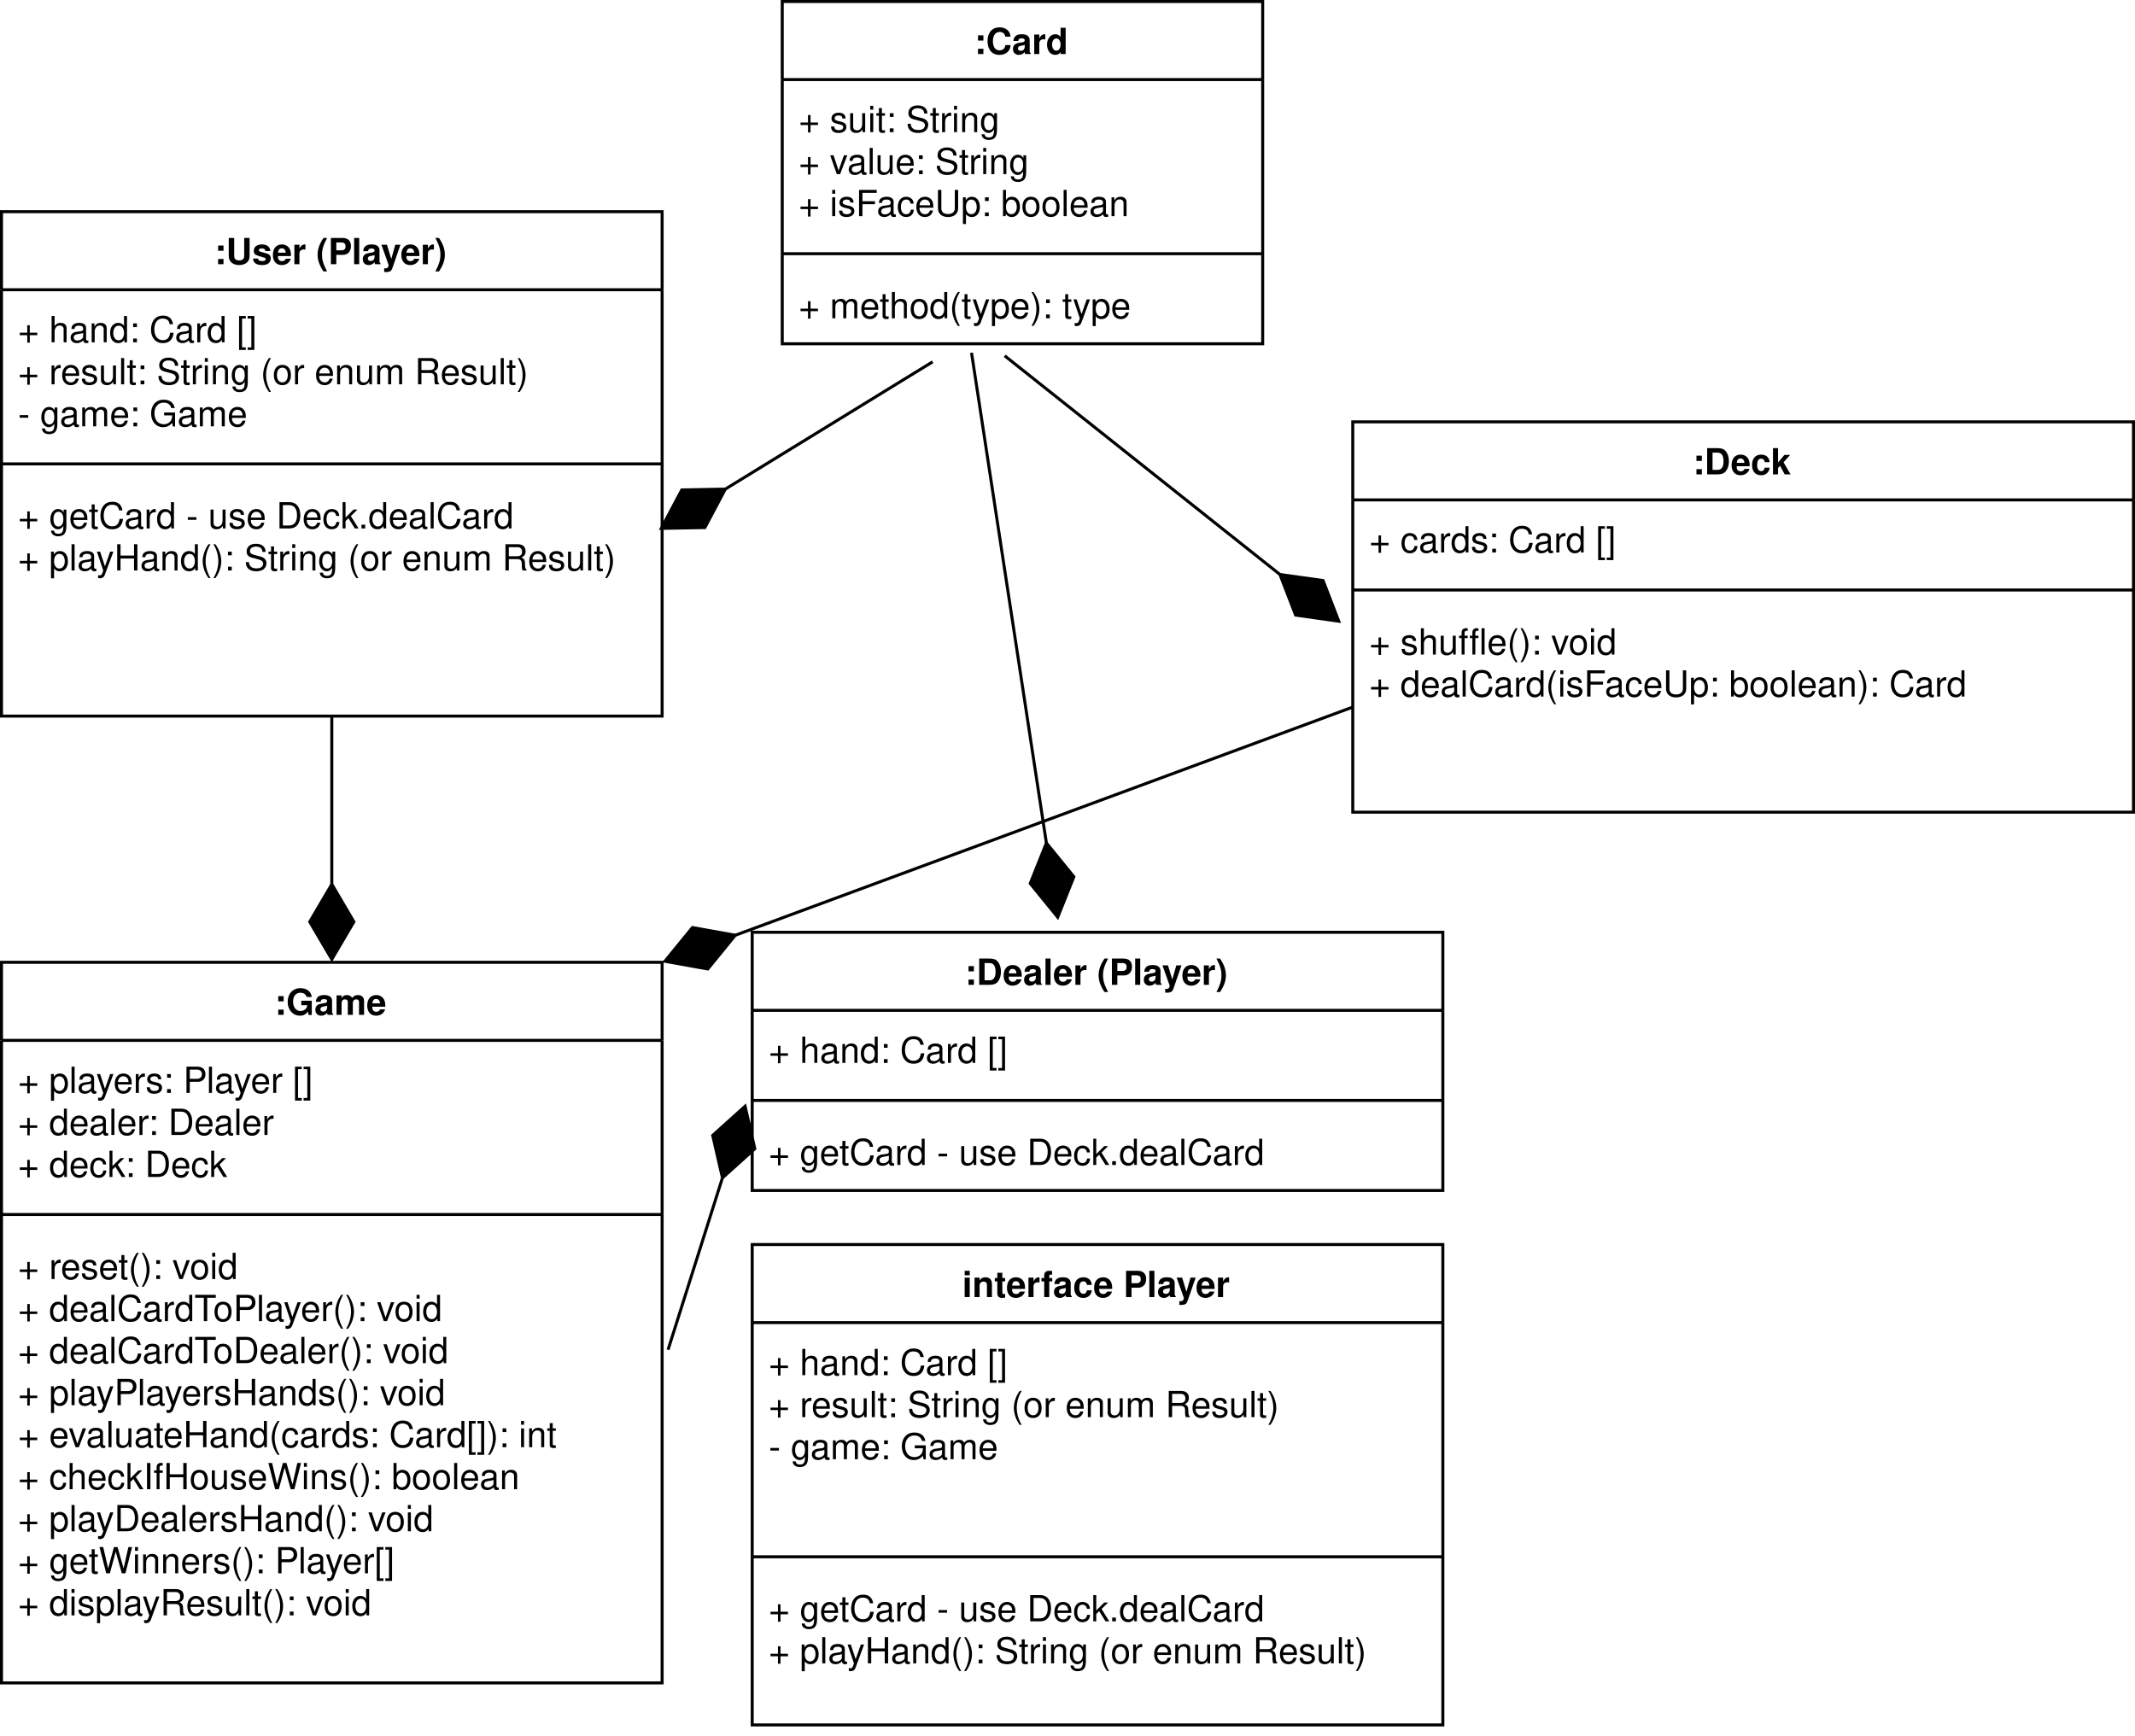
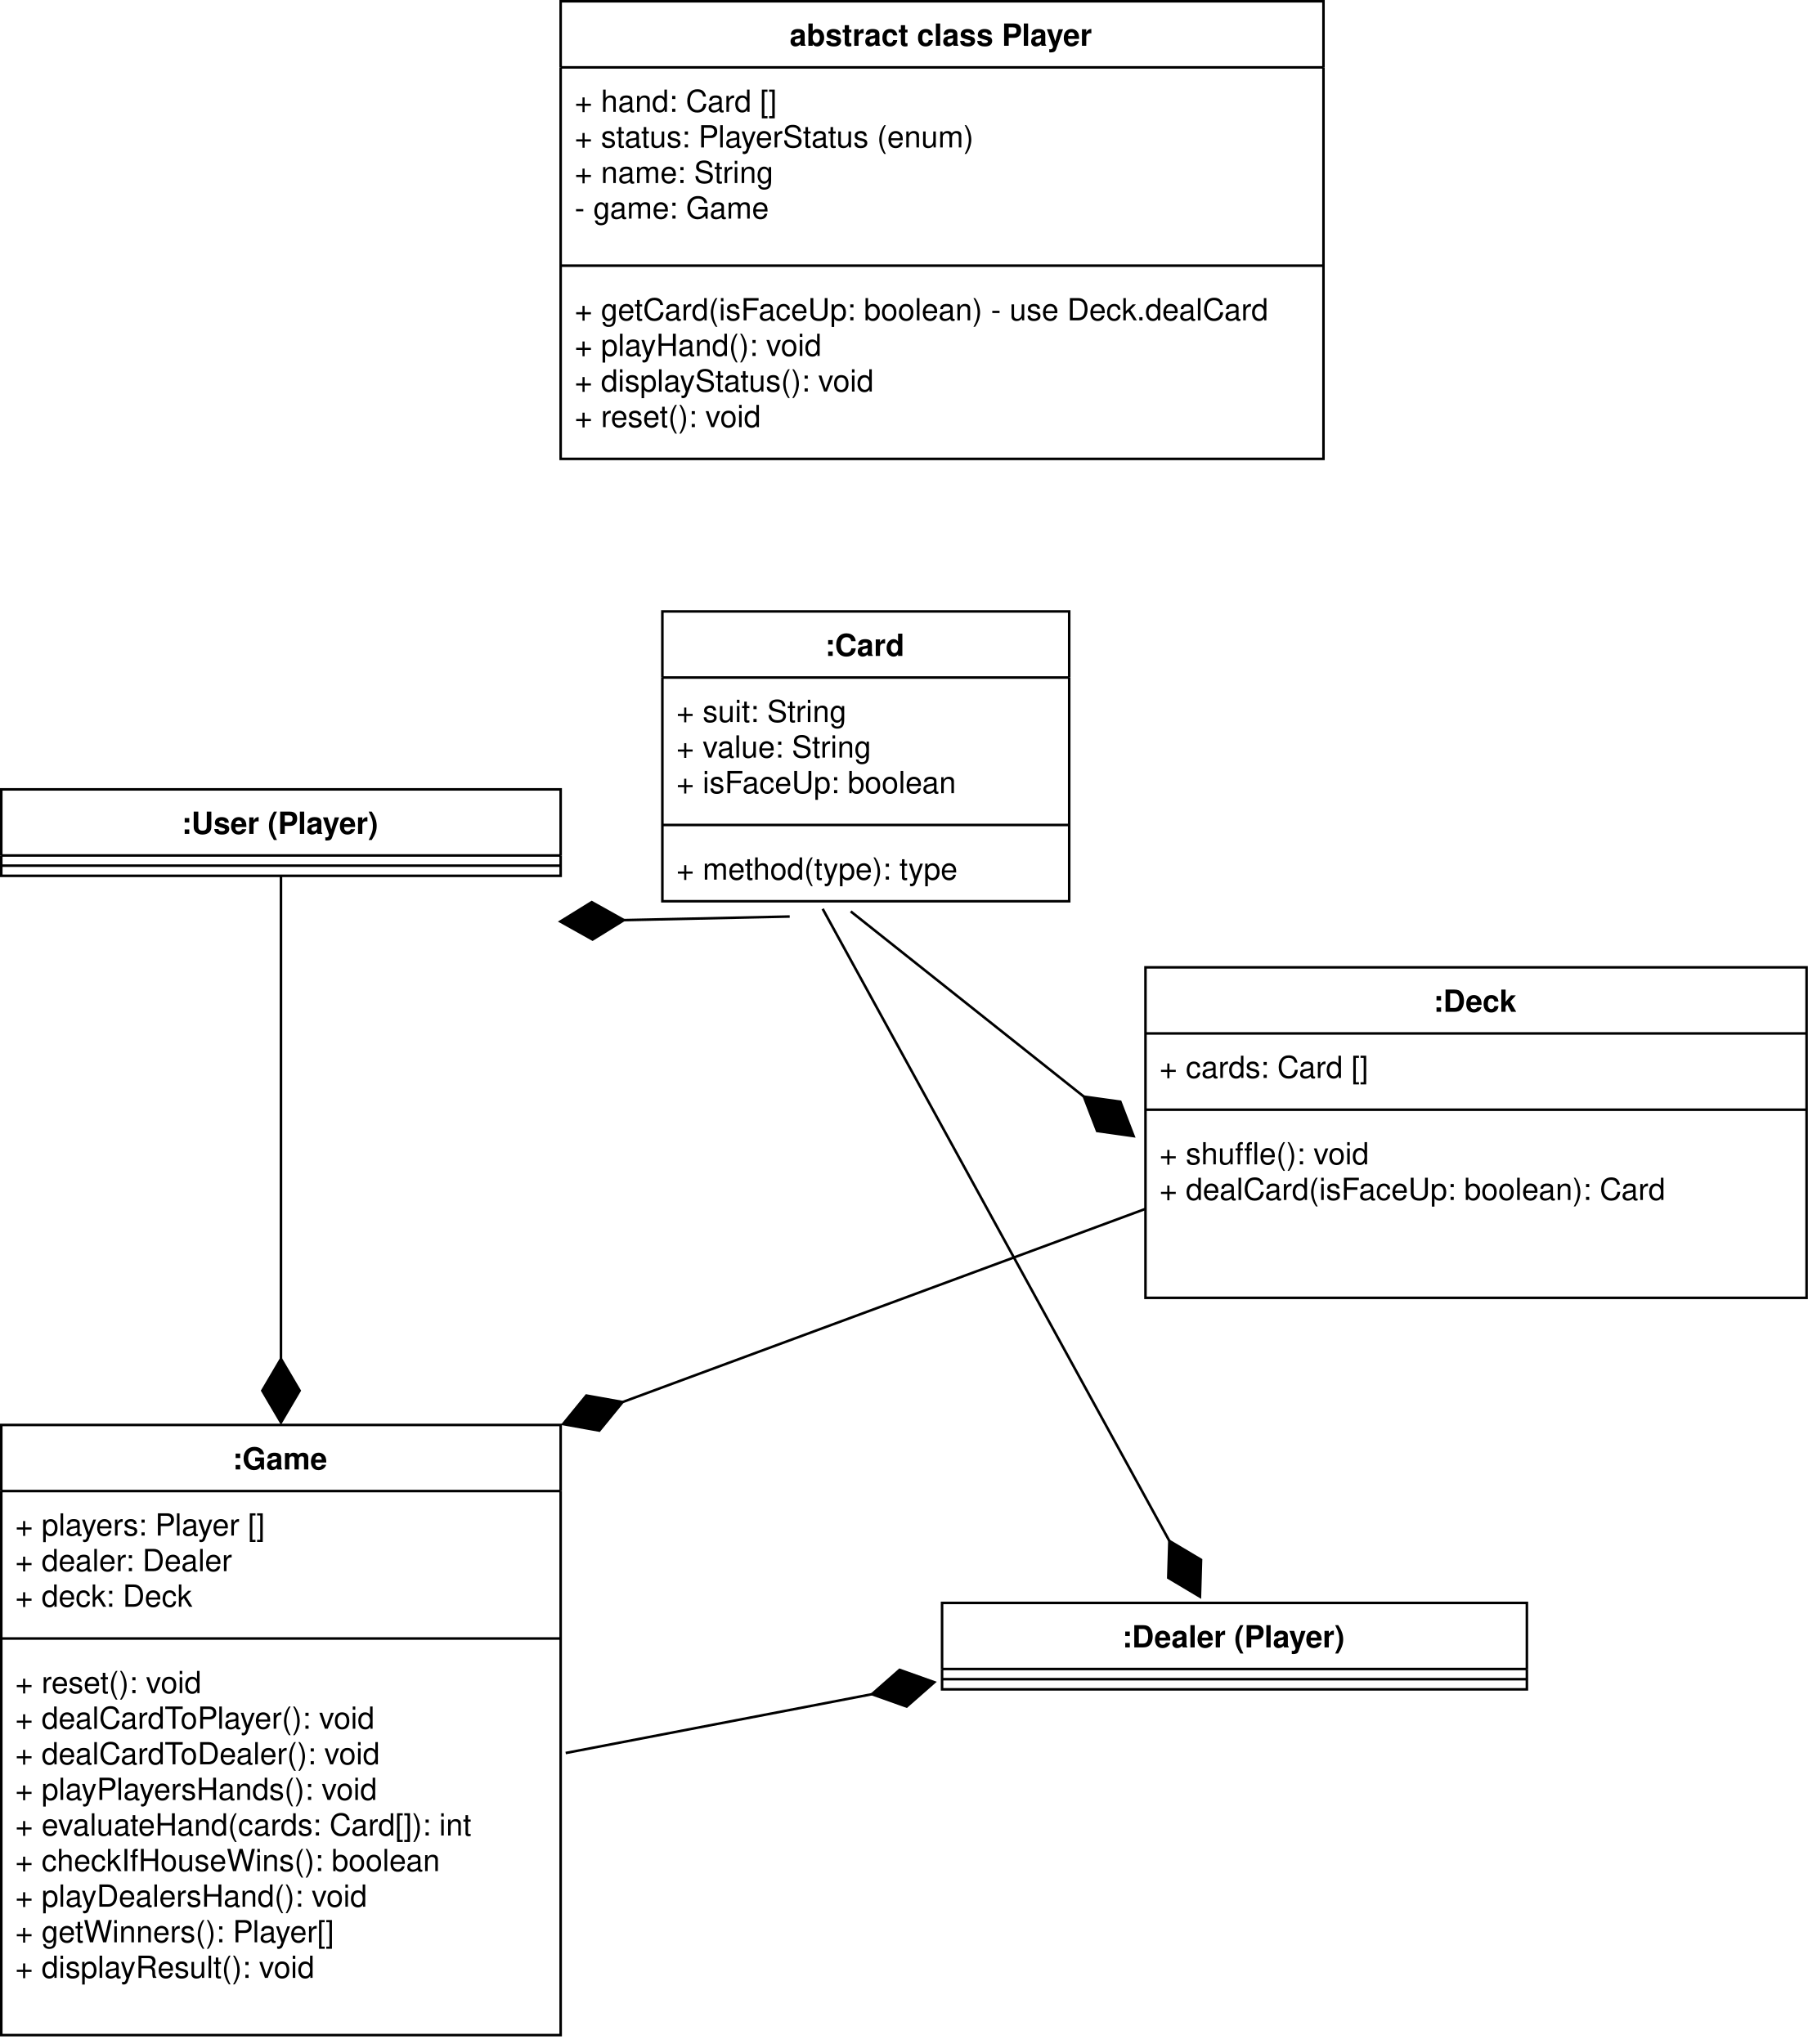
- <svg xmlns="http://www.w3.org/2000/svg" style="background-color: rgb(255, 255, 255);" version="1.1" width="711px" height="578px" viewBox="-0.5 -0.5 711 578" content="&lt;mxfile host=&quot;app.diagrams.net&quot; modified=&quot;2022-07-01T12:53:31.051Z&quot; agent=&quot;5.0 (Macintosh)&quot; etag=&quot;UbmQShm6xOLKsUT1xIT6&quot; version=&quot;20.0.4&quot; type=&quot;browser&quot;&gt;&lt;diagram id=&quot;OT_td4g_oTXzdW1LBmd8&quot; name=&quot;class diagram&quot;&gt;7VxRc5s4EP41nkke4gEEtnm0nabpTdLLNeld+9RRQbZ1kZEH5MTur78VSLYB4dAMOO0NmU6DVqsFtJ8+rVYiPTRdbt7HeLW45SFhPccKNz102XMc3x3A/1KwzQQD28sE85iGmcjeC+7pD6KElpKuaUiSnKLgnAm6ygsDHkUkEDkZjmP+nFebcZa/6wrPSUlwH2BWlv5DQ7HIpCPP2suvCZ0v9J1tS9UssVZWgmSBQ/58IELvemgacy6yq+VmSpjsO90vWburitrdg8UkEnUaEBEMv368uvnwx7dk9Pmvycfba+dCWXnCbK1euIfGnxMSg/DsjuEtic/V44ut7pPkmS4ZjqA0mfFI3KsaG8qY0XkE1wE8FBhBkycSCwrdOVYVgq9AGiwoC2/wlq/loycCB4+6NFnwmP4As5gpm1AdC4UMZ5DTuJctQWyBNCYJ6Nzp/rALolu8ySne4EQoQcAZw6uEft+9xhLHcxpNuBB8qZTK3a37Dt6QbA5EqvvfE74kIt6Ciqp1FRLUUBip4vMeVzuwLA4xNRgpPCssz3eW9+6GC+Xxn/C+U/a+M5F3xxE0G8PVFMch/Op5k54H9TCY0Wac9obUg55cM5Fp3ouYRnMJGy7BQ6L1En59SjXOD1peyEGNlyRr9V5eFfEF3SlSv8f8kUw5A4PoMuIZ4ChjBZHGHCMzUYm4ZIUDeL6bVOfS3Us+qY6WIg5tZywdpAsahiSSaOECC5xBQ+JgxWkkUkfIPpmAv6ZW30t7Zwple1+Gf1I9FlMewbtgmgKHAO6eicSeAVJHx+jLOFPAcgb1gOW5LeEKGXBV8DGjqe8yH2tmtV/l4CW4ipG9Rx+kwy8v7JLXUdnryOBhhr8TdscTKiiX9uNMt+D5t3JuXdZoizPcCs6YE6HIQo7wdQLD2rokwWM/JJhlNQX2WMH0cg1Mc3b+cwzS8UXTkBrVhJTVEqY8UxSSYaYLPRoJPZCVjz3sMovYA1PsYbc1RwwqeCRZ00JEUaAN1eKIBk2ucEA+rzKl77BcIDjqCKQ2gXi10VUdcBjR1FrAMewCjtacawg4jM5tK+AYVRAFWF/w8ExsV0QFEPKyG9tNu78cHBjdrzmgcf/7puBARpZdcNBUXsIvBAeeYY1hjA5QWxGhjk9Koz6AqDAx5ia6cX9s3Pu1QXEkiXDScW8bcpPdpN6Qdz2nnnfbmtTtqtRjsljPZozonMATp+XEgc4onBkD/fNDduhi/rYQNKg5RwxbmyIMWUY0NiaUu8CgkQ0LhGrmHncNm3d6Vfpxle5Vqcgg27jqVe5bSAKRzh6nOcr0uqwi/TRWScyOSOpnH1FtlP0q2xW2If/YRRpNufetNyzsqkwj0CoRtQKNB54xSk3ljFKOKku6ymwmcgskOapM5KNjQdLNkuICKPWtai2dWmwcLIC/Psyu+ToB3Ea7O5nSovrJshdIDjdnjA82JwJMRqCq1RTzVtAuTaT1bEen0nBHrw2Pv5q7O7ZeEzQ/Ag3pWZnCySbe7pxJ02GbU8jnIMdAwchEwa2t5auSuJUnTToWOMoCw9qYOBJkmSDQXjrHkMftgqym3GvK5xhHeEvedarytTWOhXRDvVksmDIzJx3qTnmRTuU0PcMBOVidd7N9K7O9q7v/Jf/vtvGaB4BpQd0dLP3VqGU3ThuPIoZtpWoc02K+iyIacu/u44U3CyNMB3lOfbrUfNlRSdNYM+QlTFhrIi1x9+/jn9vIfxx8+eb8bU+Q+47dmr59KXqZROFYfkQEpZDiJY/ChwWVPQ4VV5TpWAJKOpKQLlqIpa6J+ToKSaj8QjZUfJHX0PlZ6au2ANeXmwO1y60uRPCuB41k8eth3b5ZWtLtsnchYenzplKokfB1HJAjztXfXUH4Ql7OTZU9bjo6FBOGBX3KP5zJxcrcHU+Tmzro2dnRE5NfiGWyl1Kt9kApGdrlRqoMZW9dMpQibveOrweh82YgtPuW5R/A0OoD+x5FIhTuSEzhlWUQnkfnhaXNaYCCxLa9F1CalopGm4TuoCZ2Dz7Jaxu7xbPYjjt8HXbd4iAoGmoZuzU+82mNQN0BOqTQvu259WhUAtXOM2nffgmlVchvEbmjuqTrvB3peqPXAbdoCBXPC7QMXNMhglMBF9l54Dqo9vzv+wXcggd+Y+S6p2Pckdu3hv7+J4c+G41g7nKt3Y/zOlS7/qBv+VV3cZzTknONMw3tYdx38+Rse3Ux7rqoEERY7vA3BnmWvj0Nyv2jKHebQblnHUU5Oi3Ka6SD2kJ5LnSuiW87x98nXME5deF6uiXc/4uUobj/Ux6Z+v7voaB3/wE=&lt;/diagram&gt;&lt;/mxfile&gt;">
+ <svg xmlns="http://www.w3.org/2000/svg" style="background-color: rgb(255, 255, 255);" version="1.1" width="711px" height="804px" viewBox="-0.5 -0.5 711 804" content="&lt;mxfile host=&quot;app.diagrams.net&quot; modified=&quot;2022-07-04T08:43:40.620Z&quot; agent=&quot;5.0 (Macintosh)&quot; etag=&quot;mq55OCWDLvCNEpaS2UBk&quot; version=&quot;20.0.4&quot;&gt;&lt;diagram id=&quot;_2eE3eMQU0lXBZNX87XZ&quot; name=&quot;class diagram&quot;&gt;7Vtbc9o6EP41zCQPYSxfMH4M0MuZaecwTTs9fVSwwJoIi9oigf76s7JkwLYwbmOTPpiHjLVaLbb220+7izNwpuvdhwRvos88JGxgW+Fu4MwGtu17NvyVgr0WBJ4SrBIaKhE6Ch7oL6KFlpZuaUjSgqLgnAm6KQoXPI7JQhRkOEn4S1FtyVnxWzd4RSqChwVmVel3GopISce2f5R/JHQV5d+MRoGaWeNcWT9JGuGQv5yInHcDZ5pwLtTVejclTO5dvi9q3fszs4cbS0gsmizYzb356vuPu3/Jw9PPp5+zRLDZnbbyjNlWP/DAuf+WkgSEN3OG9yS51bcv9vmepC90zXAMo8mSx+JBzyAYY0ZXMVwv4KbAiDN5JomgsJ33ekLwDUgXEWXhJ7znW3nrqcCLp3w0iXhCf4FZzLRNmE6ERoY9Kmg8yJUgtkCakBR05vl+oJLoM94VFD/hVGjBgjOGNyl9PDzGGicrGk+4EHytlarbne8dPCHZnYj09n8gfE1EsgcVPetoJOhQcH09fjkC64CW6ARUjqvxrLG8Olg+uhsutMd/w/tO1ftlXzOa+TkVCX86RIDcoiVlbMoZByfPYp4p5c5nZCkMrl/TMGSZsQ1e0Hj1VUJBQvAg+ZQtnDlHyRe9C1KUcIEFVk6SHmH4kbA5T6mgXNpPlO5kw2kssq3yJgNvlkkSMeUxPASmmfcIOP+FSAAY/FobKJedrb0LSG3k3HFHvvVMkT3FSdiHc0vhbAeleLaq8YxGBpcj1FVAjwwBPZHe3lL47nu4ehAJhNVAotPZ3WcbMTmuqNGg6Xu8IN82SukRzmCC44JWCVawi+LAHCWm+H3yUEAr8oRb5Qkp4rB2ybKjNgLKIbGBO4ocMQEnTa2hJ9nCnsIYHcdtEYjXGF7nCcSIJq8rMPn96dCZc8cNqaKr02F8hijAesTDG7HfkFsV6fKyj+223T9u5v6cA1r3f2DKDmYETt8+O2gnO3DHxezAcw3ZvjE7yMuE1p2e19SVqF9AWpiqcFcZoqXJsY/72rgPGoOipii4atwjQ8HfH+oteTfvdV3ybleHOrLPpf/Rdrlk5EYf6c8czJTz+5BgJoP/xpjo356yQ5/zd4WgUcMzwu/siDC0hJz7D3hdzQH7xKCVLqBvN+wC2m5nTnfP8MYmawDrzEB1g09yAwOBSGdL3Zm6rqpIPykFmWr2RNKQSA5h2Xr7sbPuATI0IPtMoy33GvoHV+0uo3OdRqBVIholGl+5YpSGyopSapUlXSmb6Ucch2mtMpG3jgWRmjflAijzrV4tnVpevIiAv/5ZfuTbFHAbH77J1BbN70w9QHZntTe2IgJMxqCaq2nmPUO7NJXWv5B0y85vfE+vLcdftYFjjD+U1wTtR6ChPStbOOrg7X+8bb2fY5XytsBAwY4BAp39eosMTbz+hL0QLa9KoEzu7eqEtaudGvwot2Ah5AHEcJqeJOV9kLfzk65XDHJkKMgdy8Tz466KszyoK5lWBImEsWdbShDAOWJbqOEelAQOCRJv17eVFbEs982/Bd/JBOUwbewL9LmFOY5fwzxGzPldHSx2/15Qh+5FhtdEjP7t7GQ51+6ByqOuA2xbMvqh4tH9m2FenBnLnYt1ji5cFBnVatbXlH2V0yFUq2WOmYq6qnLsBl0kEof38k1fGIUUr3kcfo2o3HKYeE9ZnqTAKE9RpI8isc5nEr6NQxJqx5AdFf/Ja9h9NfqRW4Dr2e5EbbbPBzE87MkiOfxxOndclo3ydWdTlpRvkwWpS2iVHiReELV1eprLSVh4z7nqctOrCAlhWNBnUrg1k4+1uTnPmiV5NoVK2dSonCSpp9SrjkipGHLQBUNqGyqGMsgdnvEVKDR1u66DQjS0rOAEh9bQ9uuhCIM5SSg8s0zvi/C8s3JzOUJBgpB3AabZqGz0FdgdvR0myy9tjhz/DzEZ+MMAyPDwGRXsjm3wHLouShu8sNcZV7oj55Qth8hzmzGmhCQqkuYQXcLjOYy3h9FxU361/yJ+dcd/huWyIb/8ClLXyDW9jngt5DqoiFw4bZqe9UFQAq5tX6TSq0H3LRDp+O7Q8oPjpwArzx7D8eP+GUZtdzwMTugWlUzb10Vsg95rd4gN3CLXIq8pYl3XKZ3+luv/NZC9zLb+G2J7XItt5xXYdoPR0ArOmR7Z/lWxnZP/W2C7kOk2RDUqcHB3FZfdFKRvWHJ1SMDuuBakqC2QwvD4T7FK/fifxc67/wE=&lt;/diagram&gt;&lt;/mxfile&gt;">
  <defs>
-     <clipPath id="mx-clip-4-101-212-54-0">
-       <rect x="4" y="101" width="212" height="54" />
+     <clipPath id="mx-clip-264-271-152-54-0">
+       <rect x="264" y="271" width="152" height="54" />
    </clipPath>
-     <clipPath id="mx-clip-4-163-212-80-0">
-       <rect x="4" y="163" width="212" height="80" />
+     <clipPath id="mx-clip-264-333-152-26-0">
+       <rect x="264" y="333" width="152" height="26" />
    </clipPath>
-     <clipPath id="mx-clip-264-31-152-54-0">
-       <rect x="264" y="31" width="152" height="54" />
+     <clipPath id="mx-clip-454-411-252-26-0">
+       <rect x="454" y="411" width="252" height="26" />
    </clipPath>
-     <clipPath id="mx-clip-264-93-152-26-0">
-       <rect x="264" y="93" width="152" height="26" />
+     <clipPath id="mx-clip-454-445-252-70-0">
+       <rect x="454" y="445" width="252" height="70" />
    </clipPath>
-     <clipPath id="mx-clip-454-171-252-26-0">
-       <rect x="454" y="171" width="252" height="26" />
+     <clipPath id="mx-clip-4-591-212-54-0">
+       <rect x="4" y="591" width="212" height="54" />
    </clipPath>
-     <clipPath id="mx-clip-454-205-252-70-0">
-       <rect x="454" y="205" width="252" height="70" />
+     <clipPath id="mx-clip-4-653-212-152-0">
+       <rect x="4" y="653" width="212" height="152" />
    </clipPath>
-     <clipPath id="mx-clip-4-351-212-54-0">
-       <rect x="4" y="351" width="212" height="54" />
+     <clipPath id="mx-clip-224-31-292-74-0">
+       <rect x="224" y="31" width="292" height="74" />
    </clipPath>
-     <clipPath id="mx-clip-4-413-212-152-0">
-       <rect x="4" y="413" width="212" height="152" />
-     </clipPath>
-     <clipPath id="mx-clip-254-341-222-26-0">
-       <rect x="254" y="341" width="222" height="26" />
-     </clipPath>
-     <clipPath id="mx-clip-254-375-222-26-0">
-       <rect x="254" y="375" width="222" height="26" />
-     </clipPath>
-     <clipPath id="mx-clip-254-445-222-74-0">
-       <rect x="254" y="445" width="222" height="74" />
-     </clipPath>
-     <clipPath id="mx-clip-254-527-222-52-0">
-       <rect x="254" y="527" width="222" height="52" />
+     <clipPath id="mx-clip-224-113-292-72-0">
+       <rect x="224" y="113" width="292" height="72" />
    </clipPath>
  </defs>
  <g>
-     <path d="M 0 96 L 0 70 L 220 70 L 220 96" fill="rgb(255, 255, 255)" stroke="rgb(0, 0, 0)" stroke-miterlimit="10" pointer-events="all" />
-     <path d="M 0 96 L 0 238 L 220 238 L 220 96" fill="none" stroke="rgb(0, 0, 0)" stroke-miterlimit="10" pointer-events="none" />
-     <path d="M 0 96 L 220 96" fill="none" stroke="rgb(0, 0, 0)" stroke-miterlimit="10" pointer-events="none" />
+     <path d="M 0 336 L 0 310 L 220 310 L 220 336" fill="rgb(255, 255, 255)" stroke="rgb(0, 0, 0)" stroke-miterlimit="10" pointer-events="all" />
+     <path d="M 0 336 L 0 344 L 220 344 L 220 336" fill="none" stroke="rgb(0, 0, 0)" stroke-miterlimit="10" pointer-events="none" />
+     <path d="M 0 336 L 220 336" fill="none" stroke="rgb(0, 0, 0)" stroke-miterlimit="10" pointer-events="none" />
    <g fill="rgb(0, 0, 0)" font-family="Helvetica" font-weight="bold" pointer-events="none" text-anchor="middle" font-size="12px">
-       <text x="109.5" y="87.5">:User (Player)</text>
+       <text x="109.5" y="327.5">:User (Player)</text>
    </g>
-     <g fill="rgb(0, 0, 0)" font-family="Helvetica" pointer-events="none" clip-path="url(#mx-clip-4-101-212-54-0)" font-size="12px">
-       <text x="5.5" y="113.5">+ hand: Card []</text>
-       <text x="5.5" y="127.5">+ result: String (or enum Result)</text>
-       <text x="5.5" y="141.5">- game: Game</text>
+     <path d="M 0 340 L 220 340" fill="none" stroke="rgb(0, 0, 0)" stroke-miterlimit="10" pointer-events="none" />
+     <path d="M 260 266 L 260 240 L 420 240 L 420 266" fill="rgb(255, 255, 255)" stroke="rgb(0, 0, 0)" stroke-miterlimit="10" pointer-events="none" />
+     <path d="M 260 266 L 260 354 L 420 354 L 420 266" fill="none" stroke="rgb(0, 0, 0)" stroke-miterlimit="10" pointer-events="none" />
+     <path d="M 260 266 L 420 266" fill="none" stroke="rgb(0, 0, 0)" stroke-miterlimit="10" pointer-events="none" />
+     <g fill="rgb(0, 0, 0)" font-family="Helvetica" font-weight="bold" pointer-events="none" text-anchor="middle" font-size="12px">
+       <text x="339.5" y="257.5">:Card</text>
    </g>
-     <path d="M 0 154 L 220 154" fill="none" stroke="rgb(0, 0, 0)" stroke-miterlimit="10" pointer-events="none" />
-     <g fill="rgb(0, 0, 0)" font-family="Helvetica" pointer-events="none" clip-path="url(#mx-clip-4-163-212-80-0)" font-size="12px">
-       <text x="5.5" y="175.5">+ getCard - use Deck.dealCard</text>
-       <text x="5.5" y="189.5">+ playHand(): String (or enum Result)</text>
+     <g fill="rgb(0, 0, 0)" font-family="Helvetica" pointer-events="none" clip-path="url(#mx-clip-264-271-152-54-0)" font-size="12px">
+       <text x="265.5" y="283.5">+ suit: String</text>
+       <text x="265.5" y="297.5">+ value: String</text>
+       <text x="265.5" y="311.5">+ isFaceUp: boolean</text>
    </g>
-     <path d="M 260 26 L 260 0 L 420 0 L 420 26" fill="rgb(255, 255, 255)" stroke="rgb(0, 0, 0)" stroke-miterlimit="10" pointer-events="none" />
-     <path d="M 260 26 L 260 114 L 420 114 L 420 26" fill="none" stroke="rgb(0, 0, 0)" stroke-miterlimit="10" pointer-events="none" />
-     <path d="M 260 26 L 420 26" fill="none" stroke="rgb(0, 0, 0)" stroke-miterlimit="10" pointer-events="none" />
+     <path d="M 260 324 L 420 324" fill="none" stroke="rgb(0, 0, 0)" stroke-miterlimit="10" pointer-events="none" />
+     <g fill="rgb(0, 0, 0)" font-family="Helvetica" pointer-events="none" clip-path="url(#mx-clip-264-333-152-26-0)" font-size="12px">
+       <text x="265.5" y="345.5">+ method(type): type</text>
+     </g>
+     <path d="M 450 406 L 450 380 L 710 380 L 710 406" fill="rgb(255, 255, 255)" stroke="rgb(0, 0, 0)" stroke-miterlimit="10" pointer-events="none" />
+     <path d="M 450 406 L 450 510 L 710 510 L 710 406" fill="none" stroke="rgb(0, 0, 0)" stroke-miterlimit="10" pointer-events="none" />
+     <path d="M 450 406 L 710 406" fill="none" stroke="rgb(0, 0, 0)" stroke-miterlimit="10" pointer-events="none" />
    <g fill="rgb(0, 0, 0)" font-family="Helvetica" font-weight="bold" pointer-events="none" text-anchor="middle" font-size="12px">
-       <text x="339.5" y="17.5">:Card</text>
+       <text x="579.5" y="397.5">:Deck</text>
    </g>
-     <g fill="rgb(0, 0, 0)" font-family="Helvetica" pointer-events="none" clip-path="url(#mx-clip-264-31-152-54-0)" font-size="12px">
-       <text x="265.5" y="43.5">+ suit: String</text>
-       <text x="265.5" y="57.5">+ value: String</text>
-       <text x="265.5" y="71.5">+ isFaceUp: boolean</text>
+     <g fill="rgb(0, 0, 0)" font-family="Helvetica" pointer-events="none" clip-path="url(#mx-clip-454-411-252-26-0)" font-size="12px">
+       <text x="455.5" y="423.5">+ cards: Card []</text>
    </g>
-     <path d="M 260 84 L 420 84" fill="none" stroke="rgb(0, 0, 0)" stroke-miterlimit="10" pointer-events="none" />
-     <g fill="rgb(0, 0, 0)" font-family="Helvetica" pointer-events="none" clip-path="url(#mx-clip-264-93-152-26-0)" font-size="12px">
-       <text x="265.5" y="105.5">+ method(type): type</text>
+     <path d="M 450 436 L 710 436" fill="none" stroke="rgb(0, 0, 0)" stroke-miterlimit="10" pointer-events="none" />
+     <g fill="rgb(0, 0, 0)" font-family="Helvetica" pointer-events="none" clip-path="url(#mx-clip-454-445-252-70-0)" font-size="12px">
+       <text x="455.5" y="457.5">+ shuffle(): void</text>
+       <text x="455.5" y="471.5">+ dealCard(isFaceUp: boolean): Card</text>
    </g>
-     <path d="M 450 166 L 450 140 L 710 140 L 710 166" fill="rgb(255, 255, 255)" stroke="rgb(0, 0, 0)" stroke-miterlimit="10" pointer-events="none" />
-     <path d="M 450 166 L 450 270 L 710 270 L 710 166" fill="none" stroke="rgb(0, 0, 0)" stroke-miterlimit="10" pointer-events="none" />
-     <path d="M 450 166 L 710 166" fill="none" stroke="rgb(0, 0, 0)" stroke-miterlimit="10" pointer-events="none" />
+     <path d="M 0 586 L 0 560 L 220 560 L 220 586" fill="rgb(255, 255, 255)" stroke="rgb(0, 0, 0)" stroke-miterlimit="10" pointer-events="none" />
+     <path d="M 0 586 L 0 800 L 220 800 L 220 586" fill="none" stroke="rgb(0, 0, 0)" stroke-miterlimit="10" pointer-events="none" />
+     <path d="M 0 586 L 220 586" fill="none" stroke="rgb(0, 0, 0)" stroke-miterlimit="10" pointer-events="none" />
    <g fill="rgb(0, 0, 0)" font-family="Helvetica" font-weight="bold" pointer-events="none" text-anchor="middle" font-size="12px">
-       <text x="579.5" y="157.5">:Deck</text>
+       <text x="109.5" y="577.5">:Game</text>
    </g>
-     <g fill="rgb(0, 0, 0)" font-family="Helvetica" pointer-events="none" clip-path="url(#mx-clip-454-171-252-26-0)" font-size="12px">
-       <text x="455.5" y="183.5">+ cards: Card []</text>
+     <g fill="rgb(0, 0, 0)" font-family="Helvetica" pointer-events="none" clip-path="url(#mx-clip-4-591-212-54-0)" font-size="12px">
+       <text x="5.5" y="603.5">+ players: Player []</text>
+       <text x="5.5" y="617.5">+ dealer: Dealer</text>
+       <text x="5.5" y="631.5">+ deck: Deck</text>
    </g>
-     <path d="M 450 196 L 710 196" fill="none" stroke="rgb(0, 0, 0)" stroke-miterlimit="10" pointer-events="none" />
-     <g fill="rgb(0, 0, 0)" font-family="Helvetica" pointer-events="none" clip-path="url(#mx-clip-454-205-252-70-0)" font-size="12px">
-       <text x="455.5" y="217.5">+ shuffle(): void</text>
-       <text x="455.5" y="231.5">+ dealCard(isFaceUp: boolean): Card</text>
+     <path d="M 0 644 L 220 644" fill="none" stroke="rgb(0, 0, 0)" stroke-miterlimit="10" pointer-events="none" />
+     <g fill="rgb(0, 0, 0)" font-family="Helvetica" pointer-events="none" clip-path="url(#mx-clip-4-653-212-152-0)" font-size="12px">
+       <text x="5.5" y="665.5">+ reset(): void</text>
+       <text x="5.5" y="679.5">+ dealCardToPlayer(): void</text>
+       <text x="5.5" y="693.5">+ dealCardToDealer(): void</text>
+       <text x="5.5" y="707.5">+ playPlayersHands(): void</text>
+       <text x="5.5" y="721.5">+ evaluateHand(cards: Card[]): int</text>
+       <text x="5.5" y="735.5">+ checkIfHouseWins(): boolean</text>
+       <text x="5.5" y="749.5">+ playDealersHand(): void</text>
+       <text x="5.5" y="763.5">+ getWinners(): Player[]</text>
+       <text x="5.5" y="777.5">+ displayResult(): void</text>
    </g>
-     <path d="M 0 346 L 0 320 L 220 320 L 220 346" fill="rgb(255, 255, 255)" stroke="rgb(0, 0, 0)" stroke-miterlimit="10" pointer-events="none" />
-     <path d="M 0 346 L 0 560 L 220 560 L 220 346" fill="none" stroke="rgb(0, 0, 0)" stroke-miterlimit="10" pointer-events="none" />
-     <path d="M 0 346 L 220 346" fill="none" stroke="rgb(0, 0, 0)" stroke-miterlimit="10" pointer-events="none" />
+     <path d="M 370 656 L 370 630 L 600 630 L 600 656" fill="rgb(255, 255, 255)" stroke="rgb(0, 0, 0)" stroke-miterlimit="10" pointer-events="none" />
+     <path d="M 370 656 L 370 664 L 600 664 L 600 656" fill="none" stroke="rgb(0, 0, 0)" stroke-miterlimit="10" pointer-events="none" />
+     <path d="M 370 656 L 600 656" fill="none" stroke="rgb(0, 0, 0)" stroke-miterlimit="10" pointer-events="none" />
    <g fill="rgb(0, 0, 0)" font-family="Helvetica" font-weight="bold" pointer-events="none" text-anchor="middle" font-size="12px">
-       <text x="109.5" y="337.5">:Game</text>
+       <text x="484.5" y="647.5">:Dealer (Player)</text>
    </g>
-     <g fill="rgb(0, 0, 0)" font-family="Helvetica" pointer-events="none" clip-path="url(#mx-clip-4-351-212-54-0)" font-size="12px">
-       <text x="5.5" y="363.5">+ players: Player []</text>
-       <text x="5.5" y="377.5">+ dealer: Dealer</text>
-       <text x="5.5" y="391.5">+ deck: Deck</text>
+     <path d="M 370 660 L 600 660" fill="none" stroke="rgb(0, 0, 0)" stroke-miterlimit="10" pointer-events="none" />
+     <path d="M 220 26 L 220 0 L 520 0 L 520 26" fill="rgb(255, 255, 255)" stroke="rgb(0, 0, 0)" stroke-miterlimit="10" pointer-events="none" />
+     <path d="M 220 26 L 220 180 L 520 180 L 520 26" fill="none" stroke="rgb(0, 0, 0)" stroke-miterlimit="10" pointer-events="none" />
+     <path d="M 220 26 L 520 26" fill="none" stroke="rgb(0, 0, 0)" stroke-miterlimit="10" pointer-events="none" />
+     <g fill="rgb(0, 0, 0)" font-family="Helvetica" font-weight="bold" pointer-events="none" text-anchor="middle" font-size="12px">
+       <text x="369.5" y="17.5">abstract class Player</text>
    </g>
-     <path d="M 0 404 L 220 404" fill="none" stroke="rgb(0, 0, 0)" stroke-miterlimit="10" pointer-events="none" />
-     <g fill="rgb(0, 0, 0)" font-family="Helvetica" pointer-events="none" clip-path="url(#mx-clip-4-413-212-152-0)" font-size="12px">
-       <text x="5.5" y="425.5">+ reset(): void</text>
-       <text x="5.5" y="439.5">+ dealCardToPlayer(): void</text>
-       <text x="5.5" y="453.5">+ dealCardToDealer(): void</text>
-       <text x="5.5" y="467.5">+ playPlayersHands(): void</text>
-       <text x="5.5" y="481.5">+ evaluateHand(cards: Card[]): int</text>
-       <text x="5.5" y="495.5">+ checkIfHouseWins(): boolean</text>
-       <text x="5.5" y="509.5">+ playDealersHand(): void</text>
-       <text x="5.5" y="523.5">+ getWinners(): Player[]</text>
-       <text x="5.5" y="537.5">+ displayResult(): void</text>
+     <g fill="rgb(0, 0, 0)" font-family="Helvetica" pointer-events="none" clip-path="url(#mx-clip-224-31-292-74-0)" font-size="12px">
+       <text x="225.5" y="43.5">+ hand: Card []</text>
+       <text x="225.5" y="57.5">+ status: PlayerStatus (enum)</text>
+       <text x="225.5" y="71.5">+ name: String</text>
+       <text x="225.5" y="85.5">- game: Game</text>
    </g>
-     <path d="M 250 336 L 250 310 L 480 310 L 480 336" fill="rgb(255, 255, 255)" stroke="rgb(0, 0, 0)" stroke-miterlimit="10" pointer-events="none" />
-     <path d="M 250 336 L 250 396 L 480 396 L 480 336" fill="none" stroke="rgb(0, 0, 0)" stroke-miterlimit="10" pointer-events="none" />
-     <path d="M 250 336 L 480 336" fill="none" stroke="rgb(0, 0, 0)" stroke-miterlimit="10" pointer-events="none" />
-     <g fill="rgb(0, 0, 0)" font-family="Helvetica" font-weight="bold" pointer-events="none" text-anchor="middle" font-size="12px">
-       <text x="364.5" y="327.5">:Dealer (Player)</text>
+     <path d="M 220 104 L 520 104" fill="none" stroke="rgb(0, 0, 0)" stroke-miterlimit="10" pointer-events="none" />
+     <g fill="rgb(0, 0, 0)" font-family="Helvetica" pointer-events="none" clip-path="url(#mx-clip-224-113-292-72-0)" font-size="12px">
+       <text x="225.5" y="125.5">+ getCard(isFaceUp: boolean) - use Deck.dealCard</text>
+       <text x="225.5" y="139.5">+ playHand(): void</text>
+       <text x="225.5" y="153.5">+ displayStatus(): void</text>
+       <text x="225.5" y="167.5">+ reset(): void</text>
    </g>
-     <g fill="rgb(0, 0, 0)" font-family="Helvetica" pointer-events="none" clip-path="url(#mx-clip-254-341-222-26-0)" font-size="12px">
-       <text x="255.5" y="353.5">+ hand: Card []</text>
-     </g>
-     <path d="M 250 366 L 480 366" fill="none" stroke="rgb(0, 0, 0)" stroke-miterlimit="10" pointer-events="none" />
-     <g fill="rgb(0, 0, 0)" font-family="Helvetica" pointer-events="none" clip-path="url(#mx-clip-254-375-222-26-0)" font-size="12px">
-       <text x="255.5" y="387.5">+ getCard - use Deck.dealCard</text>
-     </g>
-     <path d="M 250 440 L 250 414 L 480 414 L 480 440" fill="rgb(255, 255, 255)" stroke="rgb(0, 0, 0)" stroke-miterlimit="10" pointer-events="none" />
-     <path d="M 250 440 L 250 574 L 480 574 L 480 440" fill="none" stroke="rgb(0, 0, 0)" stroke-miterlimit="10" pointer-events="none" />
-     <path d="M 250 440 L 480 440" fill="none" stroke="rgb(0, 0, 0)" stroke-miterlimit="10" pointer-events="none" />
-     <g fill="rgb(0, 0, 0)" font-family="Helvetica" font-weight="bold" pointer-events="none" text-anchor="middle" font-size="12px">
-       <text x="364.5" y="431.5">interface Player</text>
-     </g>
-     <g fill="rgb(0, 0, 0)" font-family="Helvetica" pointer-events="none" clip-path="url(#mx-clip-254-445-222-74-0)" font-size="12px">
-       <text x="255.5" y="457.5">+ hand: Card []</text>
-       <text x="255.5" y="471.5">+ result: String (or enum Result)</text>
-       <text x="255.5" y="485.5">- game: Game</text>
-     </g>
-     <path d="M 250 518 L 480 518" fill="none" stroke="rgb(0, 0, 0)" stroke-miterlimit="10" pointer-events="none" />
-     <g fill="rgb(0, 0, 0)" font-family="Helvetica" pointer-events="none" clip-path="url(#mx-clip-254-527-222-52-0)" font-size="12px">
-       <text x="255.5" y="539.5">+ getCard - use Deck.dealCard</text>
-       <text x="255.5" y="553.5">+ playHand(): String (or enum Result)</text>
-     </g>
-     <path d="M 110 238 L 110 294.01" fill="none" stroke="rgb(0, 0, 0)" stroke-miterlimit="10" pointer-events="none" />
-     <path d="M 110 319.01 L 102.65 306.51 L 110 294.01 L 117.35 306.51 Z" fill="rgb(0, 0, 0)" stroke="rgb(0, 0, 0)" stroke-miterlimit="10" pointer-events="none" />
-     <path d="M 221.98 449.04 L 240.09 391.79" fill="none" stroke="rgb(0, 0, 0)" stroke-miterlimit="10" pointer-events="none" />
-     <path d="M 247.63 367.95 L 250.87 382.09 L 240.09 391.79 L 236.85 377.65 Z" fill="rgb(0, 0, 0)" stroke="rgb(0, 0, 0)" stroke-miterlimit="10" pointer-events="none" />
-     <path d="M 334.08 118 L 425.75 190.84" fill="none" stroke="rgb(0, 0, 0)" stroke-miterlimit="10" pointer-events="none" />
-     <path d="M 445.33 206.39 L 430.97 204.37 L 425.75 190.84 L 440.11 192.85 Z" fill="rgb(0, 0, 0)" stroke="rgb(0, 0, 0)" stroke-miterlimit="10" pointer-events="none" />
-     <path d="M 310.08 120.01 L 241.04 162.4" fill="none" stroke="rgb(0, 0, 0)" stroke-miterlimit="10" pointer-events="none" />
-     <path d="M 219.74 175.48 L 226.54 162.68 L 241.04 162.4 L 234.24 175.21 Z" fill="rgb(0, 0, 0)" stroke="rgb(0, 0, 0)" stroke-miterlimit="10" pointer-events="none" />
-     <path d="M 323.04 116.99 L 347.97 280.27" fill="none" stroke="rgb(0, 0, 0)" stroke-miterlimit="10" pointer-events="none" />
-     <path d="M 351.74 304.98 L 342.59 293.74 L 347.97 280.27 L 357.12 291.52 Z" fill="rgb(0, 0, 0)" stroke="rgb(0, 0, 0)" stroke-miterlimit="10" pointer-events="none" />
-     <path d="M 450 235 L 244.37 310.99" fill="none" stroke="rgb(0, 0, 0)" stroke-miterlimit="10" pointer-events="none" />
-     <path d="M 220.93 319.66 L 230.1 308.43 L 244.37 310.99 L 235.2 322.22 Z" fill="rgb(0, 0, 0)" stroke="rgb(0, 0, 0)" stroke-miterlimit="10" pointer-events="none" />
+     <path d="M 110 344 L 110 534.01" fill="none" stroke="rgb(0, 0, 0)" stroke-miterlimit="10" pointer-events="none" />
+     <path d="M 110 559.01 L 102.65 546.51 L 110 534.01 L 117.35 546.51 Z" fill="rgb(0, 0, 0)" stroke="rgb(0, 0, 0)" stroke-miterlimit="10" pointer-events="none" />
+     <path d="M 221.98 689.04 L 342.41 665.91" fill="none" stroke="rgb(0, 0, 0)" stroke-miterlimit="10" pointer-events="none" />
+     <path d="M 366.96 661.2 L 356.07 670.77 L 342.41 665.91 L 353.3 656.33 Z" fill="rgb(0, 0, 0)" stroke="rgb(0, 0, 0)" stroke-miterlimit="10" pointer-events="none" />
+     <path d="M 334.08 358 L 425.75 430.84" fill="none" stroke="rgb(0, 0, 0)" stroke-miterlimit="10" pointer-events="none" />
+     <path d="M 445.33 446.39 L 430.97 444.37 L 425.75 430.84 L 440.11 432.85 Z" fill="rgb(0, 0, 0)" stroke="rgb(0, 0, 0)" stroke-miterlimit="10" pointer-events="none" />
+     <path d="M 310.08 360.01 L 244.88 361.43" fill="none" stroke="rgb(0, 0, 0)" stroke-miterlimit="10" pointer-events="none" />
+     <path d="M 219.89 361.98 L 232.22 354.35 L 244.88 361.43 L 232.54 369.06 Z" fill="rgb(0, 0, 0)" stroke="rgb(0, 0, 0)" stroke-miterlimit="10" pointer-events="none" />
+     <path d="M 323.04 356.99 L 459.39 605.62" fill="none" stroke="rgb(0, 0, 0)" stroke-miterlimit="10" pointer-events="none" />
+     <path d="M 471.42 627.54 L 458.96 620.11 L 459.39 605.62 L 471.85 613.04 Z" fill="rgb(0, 0, 0)" stroke="rgb(0, 0, 0)" stroke-miterlimit="10" pointer-events="none" />
+     <path d="M 450 475 L 244.37 550.99" fill="none" stroke="rgb(0, 0, 0)" stroke-miterlimit="10" pointer-events="none" />
+     <path d="M 220.93 559.66 L 230.1 548.43 L 244.37 550.99 L 235.2 562.22 Z" fill="rgb(0, 0, 0)" stroke="rgb(0, 0, 0)" stroke-miterlimit="10" pointer-events="none" />
  </g>
</svg>
